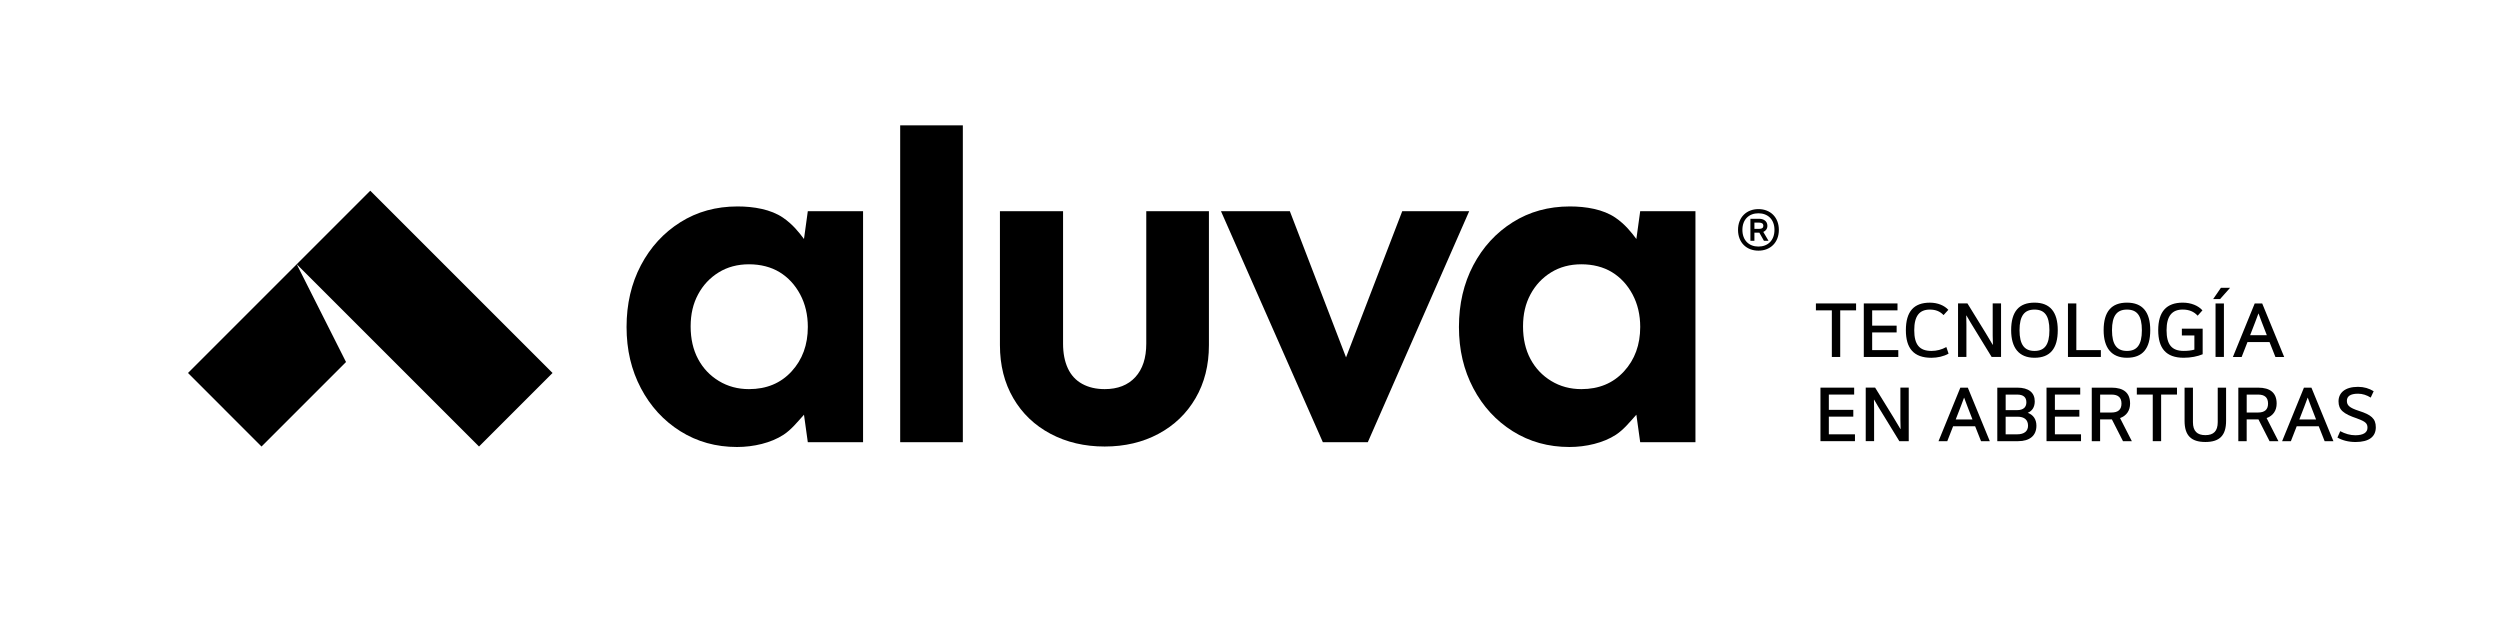
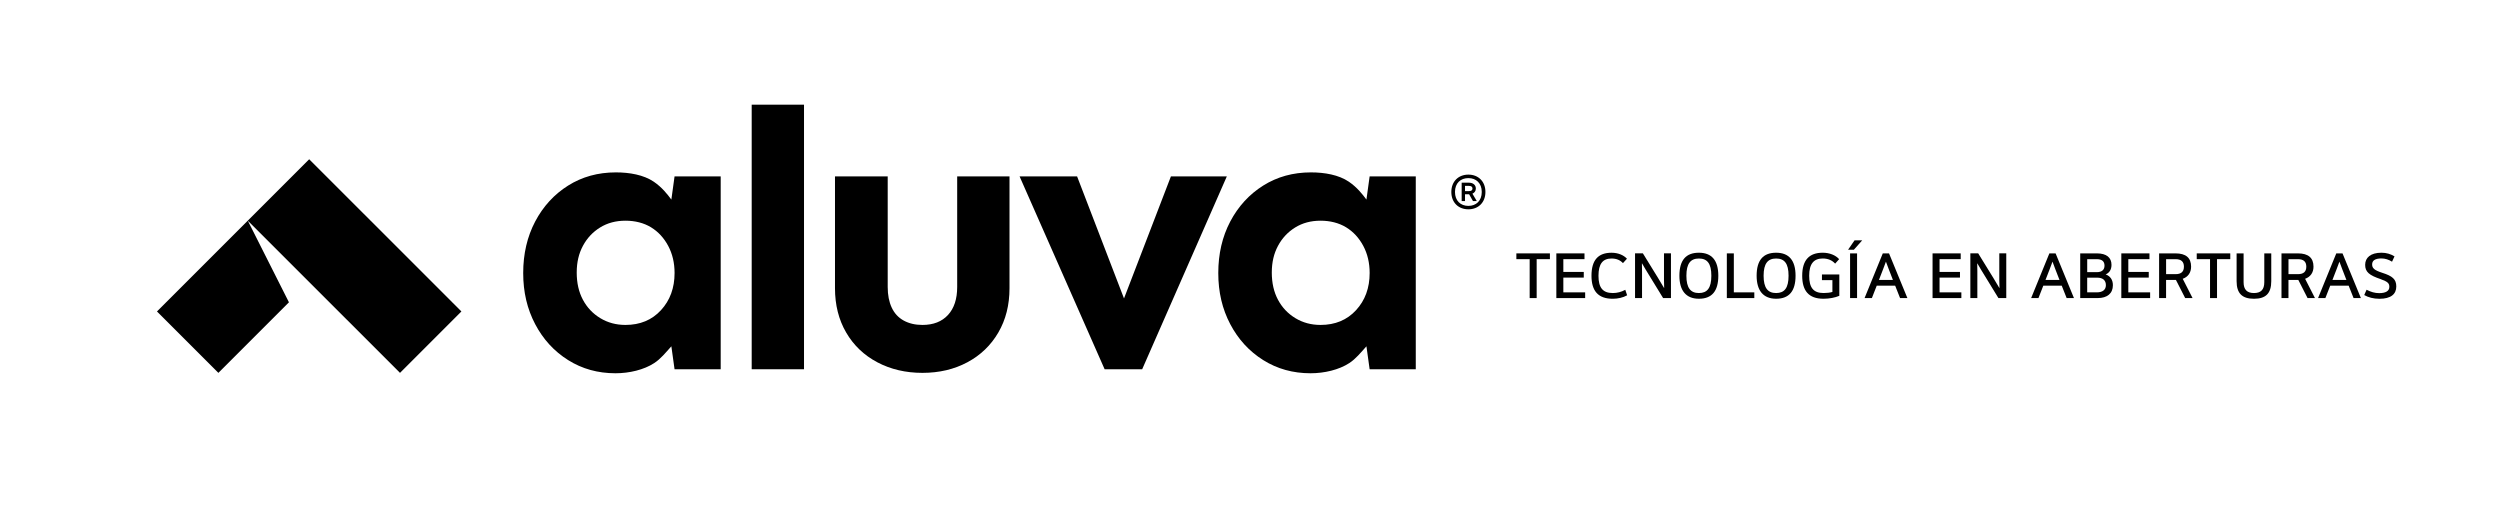
- <svg xmlns="http://www.w3.org/2000/svg" id="Capa_2" data-name="Capa 2" viewBox="0 0 1098.5 279.02">
+ <svg xmlns="http://www.w3.org/2000/svg" id="Capa_2" data-name="Capa 2" viewBox="0 0 1315.5 279.02">
  <defs>
    <style>
      .cls-1 {
        fill: none;
      }
    </style>
  </defs>
  <g id="Capa_1-2" data-name="Capa 1">
    <g>
-       <rect class="cls-1" width="1098.5" height="279.02" />
+       <rect class="cls-1" width="1315.5" height="279.02" />
      <g>
        <g>
          <path d="M354.95,92.81l-1.68,12.21c-2.15-2.89-4.94-6.46-9.25-9.4-5.33-3.63-12.81-4.91-19.96-4.91-9.39,0-17.76,2.31-25.11,6.94-7.35,4.62-13.13,10.93-17.34,18.91-4.2,7.99-6.3,17.02-6.3,27.11s2.1,18.91,6.3,26.9c4.2,7.99,9.98,14.29,17.34,18.91,7.36,4.62,15.66,6.93,24.9,6.93,7.28,0,14.96-1.8,20.42-5.37,3.41-2.23,6.01-5.49,9-8.82l1.68,12.09h24.28v-101.5h-24.28ZM347.81,163.21c-4.76,5.18-11,7.77-18.7,7.77-4.91,0-9.32-1.19-13.24-3.57-3.92-2.38-6.97-5.6-9.14-9.67-2.17-4.06-3.26-8.83-3.26-14.29s1.08-10.01,3.26-14.08c2.17-4.06,5.18-7.28,9.04-9.67,3.85-2.38,8.3-3.57,13.34-3.57s9.67,1.16,13.45,3.47,6.79,5.57,9.04,9.77c2.24,4.2,3.36,8.97,3.36,14.29,0,7.85-2.38,14.36-7.14,19.54Z" />
          <path d="M720.7,92.81l-1.68,12.21c-2.15-2.89-4.94-6.46-9.25-9.4-5.33-3.63-12.81-4.91-19.96-4.91-9.39,0-17.76,2.31-25.11,6.94-7.35,4.62-13.13,10.93-17.34,18.91-4.2,7.99-6.3,17.02-6.3,27.11s2.1,18.91,6.3,26.9c4.2,7.99,9.98,14.29,17.34,18.91,7.36,4.62,15.66,6.93,24.9,6.93,7.28,0,14.96-1.8,20.42-5.37,3.41-2.23,6.01-5.49,9-8.82l1.68,12.09h24.28v-101.5h-24.28ZM713.56,163.21c-4.76,5.18-11,7.77-18.7,7.77-4.91,0-9.32-1.19-13.24-3.57-3.92-2.38-6.97-5.6-9.14-9.67-2.17-4.06-3.26-8.83-3.26-14.29s1.08-10.01,3.26-14.08c2.17-4.06,5.18-7.28,9.04-9.67,3.85-2.38,8.3-3.57,13.34-3.57s9.67,1.16,13.45,3.47c3.78,2.31,6.79,5.57,9.04,9.77,2.24,4.2,3.36,8.97,3.36,14.29,0,7.85-2.38,14.36-7.14,19.54Z" />
          <path d="M395.54,194.31V55.08h27.53v139.22h-27.53Z" />
          <path d="M485.39,196.2c-8.83,0-16.74-1.86-23.75-5.57-7.01-3.71-12.47-8.93-16.39-15.66-3.92-6.72-5.88-14.5-5.88-23.32v-58.84h27.74v58.21c0,4.2.7,7.81,2.1,10.82,1.4,3.01,3.5,5.29,6.3,6.83,2.8,1.54,6.09,2.31,9.88,2.31,5.74,0,10.22-1.75,13.45-5.25,3.22-3.5,4.83-8.41,4.83-14.71v-58.21h27.53v58.84c0,8.83-1.96,16.6-5.88,23.32-3.92,6.73-9.35,11.95-16.29,15.66-6.93,3.71-14.81,5.57-23.64,5.57Z" />
          <polygon points="616.14 92.81 591.45 157.04 566.76 92.81 536.5 92.81 581.26 194.31 601.01 194.31 645.56 92.81 616.14 92.81" />
          <polygon points="242.79 163.89 210.48 196.2 130.38 116.11 152.04 159.07 114.91 196.2 82.6 163.89 162.69 83.8 242.79 163.89" />
          <path d="M763.69,101.01c0-5.57,3.77-9.13,8.97-9.13s8.97,3.56,8.97,9.13-3.77,9.13-8.97,9.13-8.97-3.52-8.97-9.13ZM779.7,101.01c0-4.63-2.95-7.29-7.05-7.29s-7.04,2.66-7.04,7.29,2.95,7.33,7.04,7.33,7.05-2.66,7.05-7.33ZM773.07,96.14c1.72,0,3.52.94,3.52,3.07,0,1.39-.78,2.25-1.8,2.7l2.29,3.89h-2.01l-2.01-3.56h-2.17v3.56h-1.76v-9.67h3.93ZM773.02,100.56c1.23,0,1.8-.49,1.8-1.35s-.57-1.39-1.8-1.39h-2.13v2.74h2.13Z" />
        </g>
        <g>
          <path d="M815.56,133.33v3.04h-6.97v20.48h-3.68v-20.48h-7v-3.04h17.64Z" />
          <path d="M834.11,153.84v3.01h-15.16v-23.52h14.81v3.04h-11.13v6.72h10.75v2.98h-10.75v7.77h11.48Z" />
          <path d="M855.22,152.48l.98,2.91c-2.14,1.22-4.9,1.82-7.56,1.82-7.84,0-11.2-4.27-11.2-12.11,0-8.29,3.57-12.11,10.54-12.11,3.54,0,6.41,1.29,8.12,3.15l-2.1,2.31c-1.51-1.58-3.36-2.42-6.02-2.42-4.59,0-6.86,2.8-6.86,9.07s2.24,9.1,7.56,9.1c2.28,0,4.45-.56,6.55-1.71Z" />
          <path d="M879.26,133.33v23.52h-4.13l-9.24-15.09-1.82-3.12h-.1l.07,4.13v14.07h-3.68v-23.52h4.13l8.02,13.02,3.08,5.15h.1l-.1-4.1v-14.07h3.68Z" />
          <path d="M883.7,145.09c0-8.26,3.5-12.11,10.26-12.11s10.22,4.03,10.22,12.11-3.36,12.11-10.22,12.11-10.26-4.41-10.26-12.11ZM893.96,136.03c-4.38,0-6.58,2.66-6.58,9.07s2.21,9.1,6.58,9.1,6.55-2.62,6.55-9.1-2.17-9.07-6.55-9.07Z" />
          <path d="M923.12,153.84v3.01h-14.46v-23.52h3.68v20.51h10.78Z" />
          <path d="M924.34,145.09c0-8.26,3.5-12.11,10.26-12.11s10.22,4.03,10.22,12.11-3.36,12.11-10.22,12.11-10.26-4.41-10.26-12.11ZM934.59,136.03c-4.38,0-6.58,2.66-6.58,9.07s2.21,9.1,6.58,9.1,6.55-2.62,6.55-9.1-2.17-9.07-6.55-9.07Z" />
          <path d="M964.21,153.63v-6.23h-5.5v-2.98h9.14v11.24c-2.24.95-5.22,1.54-8.33,1.54-7.84,0-11.2-4.27-11.2-12.11,0-8.29,3.75-12.11,10.78-12.11,3.68,0,6.83,1.33,8.65,3.39l-2.1,2.35c-1.61-1.79-3.78-2.7-6.55-2.7-4.66,0-7.11,2.77-7.11,9.07s2.24,9.1,7.56,9.1c1.68,0,3.29-.17,4.66-.56Z" />
          <path d="M975.51,131.41h-3.05l3.4-4.94h4.03l-4.38,4.94ZM973.51,133.33h3.68v23.52h-3.68v-23.52Z" />
          <path d="M997.24,150.31h-9.7l-2.56,6.55h-3.85l9.59-23.52h3.29l9.66,23.52h-3.85l-2.59-6.55ZM996.05,147.3l-2.24-5.78-1.4-3.75h-.07l-1.4,3.75-2.24,5.78h7.35Z" />
-           <path d="M815.07,190.84v3.01h-15.16v-23.52h14.81v3.04h-11.13v6.72h10.75v2.98h-10.75v7.77h11.48Z" />
-           <path d="M838.7,170.33v23.52h-4.13l-9.24-15.09-1.82-3.12h-.1l.07,4.13v14.07h-3.68v-23.52h4.13l8.02,13.02,3.08,5.15h.1l-.1-4.1v-14.07h3.68Z" />
-           <path d="M867.89,187.31h-9.7l-2.56,6.55h-3.85l9.59-23.52h3.29l9.66,23.52h-3.85l-2.59-6.55ZM866.7,184.3l-2.24-5.78-1.4-3.75h-.07l-1.4,3.75-2.24,5.78h7.35Z" />
-           <path d="M890.99,181.39c2.42.88,3.81,2.83,3.81,5.67,0,4.38-2.98,6.79-8.02,6.79h-9.17v-23.52h8.79c5.04,0,7.67,2.21,7.67,6.02,0,2.52-1.12,4.24-3.08,5.04ZM886.33,173.38h-5.04v6.83h5.04c2.77,0,4.06-1.33,4.06-3.43,0-2.28-1.37-3.4-4.06-3.4ZM886.36,190.84c3.08,0,4.76-1.4,4.76-3.78,0-2.52-1.54-3.96-4.62-3.96h-5.22v7.74h5.08Z" />
-           <path d="M914.4,190.84v3.01h-15.16v-23.52h14.81v3.04h-11.13v6.72h10.75v2.98h-10.75v7.77h11.48Z" />
-           <path d="M919.12,193.85v-23.52h8.65c5.46,0,8.19,2.35,8.19,7,0,3.08-1.58,5.36-4.41,6.37l5.18,10.15h-3.89l-4.87-9.56h-5.18v9.56h-3.68ZM922.8,173.38v7.88h4.97c2.94,0,4.41-1.29,4.41-3.92s-1.44-3.96-4.34-3.96h-5.04Z" />
-           <path d="M956.57,170.33v3.04h-6.97v20.48h-3.68v-20.48h-7v-3.04h17.64Z" />
-           <path d="M974.46,170.33h3.68v14.6c0,6.41-2.84,9.28-9.1,9.28s-9.14-2.87-9.14-9.28v-14.6h3.68v15.16c0,3.92,1.82,5.71,5.46,5.71s5.43-1.79,5.43-5.71v-15.16Z" />
-           <path d="M983.52,193.85v-23.52h8.65c5.46,0,8.19,2.35,8.19,7,0,3.08-1.58,5.36-4.41,6.37l5.18,10.15h-3.89l-4.87-9.56h-5.18v9.56h-3.68ZM987.2,173.38v7.88h4.97c2.94,0,4.41-1.29,4.41-3.92s-1.44-3.96-4.34-3.96h-5.04Z" />
-           <path d="M1018.87,187.31h-9.7l-2.56,6.55h-3.85l9.59-23.52h3.29l9.66,23.52h-3.85l-2.59-6.55ZM1017.68,184.3l-2.24-5.78-1.4-3.75h-.07l-1.4,3.75-2.24,5.78h7.35Z" />
-           <path d="M1035.81,183.91c-6.16-2.06-8.26-3.82-8.26-7.56s2.83-6.37,8.58-6.37c2.63,0,4.87.7,6.86,1.92l-1.3,2.8c-1.71-1.08-3.61-1.71-5.57-1.71-3.4,0-4.9,1.16-4.9,3.12s1.02,3.05,5.36,4.45c5.25,1.68,7.35,3.33,7.35,7.18,0,4.06-2.87,6.48-8.89,6.48-3.12,0-5.85-.73-7.98-1.96l1.23-2.8c2.21,1.16,4.38,1.79,6.62,1.79,3.54,0,5.36-1.19,5.36-3.29,0-1.85-.77-2.7-4.45-4.03Z" />
+           <g transform="translate(217 -37)">
+             <path d="M815.07,190.84v3.01h-15.16v-23.52h14.81v3.04h-11.13v6.72h10.75v2.98h-10.75v7.77h11.48Z" />
+             <path d="M838.7,170.33v23.52h-4.13l-9.24-15.09-1.82-3.12h-.1l.07,4.13v14.07h-3.68v-23.52h4.13l8.02,13.02,3.08,5.15h.1l-.1-4.1v-14.07h3.68Z" />
+             <path d="M867.89,187.31h-9.7l-2.56,6.55h-3.85l9.59-23.52h3.29l9.66,23.52h-3.85l-2.59-6.55ZM866.7,184.3l-2.24-5.78-1.4-3.75h-.07l-1.4,3.75-2.24,5.78h7.35Z" />
+             <path d="M890.99,181.39c2.42.88,3.81,2.83,3.81,5.67,0,4.38-2.98,6.79-8.02,6.79h-9.17v-23.52h8.79c5.04,0,7.67,2.21,7.67,6.02,0,2.52-1.12,4.24-3.08,5.04ZM886.33,173.38h-5.04v6.83h5.04c2.77,0,4.06-1.33,4.06-3.43,0-2.28-1.37-3.4-4.06-3.4ZM886.36,190.84c3.08,0,4.76-1.4,4.76-3.78,0-2.52-1.54-3.96-4.62-3.96h-5.22v7.74h5.08Z" />
+             <path d="M914.4,190.84v3.01h-15.16v-23.52h14.81v3.04h-11.13v6.72h10.75v2.98h-10.75v7.77h11.48Z" />
+             <path d="M919.12,193.85v-23.52h8.65c5.46,0,8.19,2.35,8.19,7,0,3.08-1.58,5.36-4.41,6.37l5.18,10.15h-3.89l-4.87-9.56h-5.18v9.56h-3.68ZM922.8,173.38v7.88h4.97c2.94,0,4.41-1.29,4.41-3.92s-1.44-3.96-4.34-3.96h-5.04Z" />
+             <path d="M956.57,170.33v3.04h-6.97v20.48h-3.68v-20.48h-7v-3.04h17.64Z" />
+             <path d="M974.46,170.33h3.68v14.6c0,6.41-2.84,9.28-9.1,9.28s-9.14-2.87-9.14-9.28v-14.6h3.68v15.16c0,3.92,1.82,5.71,5.46,5.71s5.43-1.79,5.43-5.71v-15.16Z" />
+             <path d="M983.52,193.85v-23.52h8.65c5.46,0,8.19,2.35,8.19,7,0,3.08-1.58,5.36-4.41,6.37l5.18,10.15h-3.89l-4.87-9.56h-5.18v9.56h-3.68ZM987.2,173.38v7.88h4.97c2.94,0,4.41-1.29,4.41-3.92s-1.44-3.96-4.34-3.96h-5.04Z" />
+             <path d="M1018.87,187.31h-9.7l-2.56,6.55h-3.85l9.59-23.52h3.29l9.66,23.52h-3.85l-2.59-6.55ZM1017.68,184.3l-2.24-5.78-1.4-3.75h-.07l-1.4,3.75-2.24,5.78h7.35Z" />
+             <path d="M1035.81,183.91c-6.16-2.06-8.26-3.82-8.26-7.56s2.83-6.37,8.58-6.37c2.63,0,4.87.7,6.86,1.92l-1.3,2.8c-1.71-1.08-3.61-1.71-5.57-1.71-3.4,0-4.9,1.16-4.9,3.12s1.02,3.05,5.36,4.45c5.25,1.68,7.35,3.33,7.35,7.18,0,4.06-2.87,6.48-8.89,6.48-3.12,0-5.85-.73-7.98-1.96l1.23-2.8c2.21,1.16,4.38,1.79,6.62,1.79,3.54,0,5.36-1.19,5.36-3.29,0-1.85-.77-2.7-4.45-4.03Z" />
+           </g>
        </g>
      </g>
    </g>
  </g>
</svg>
